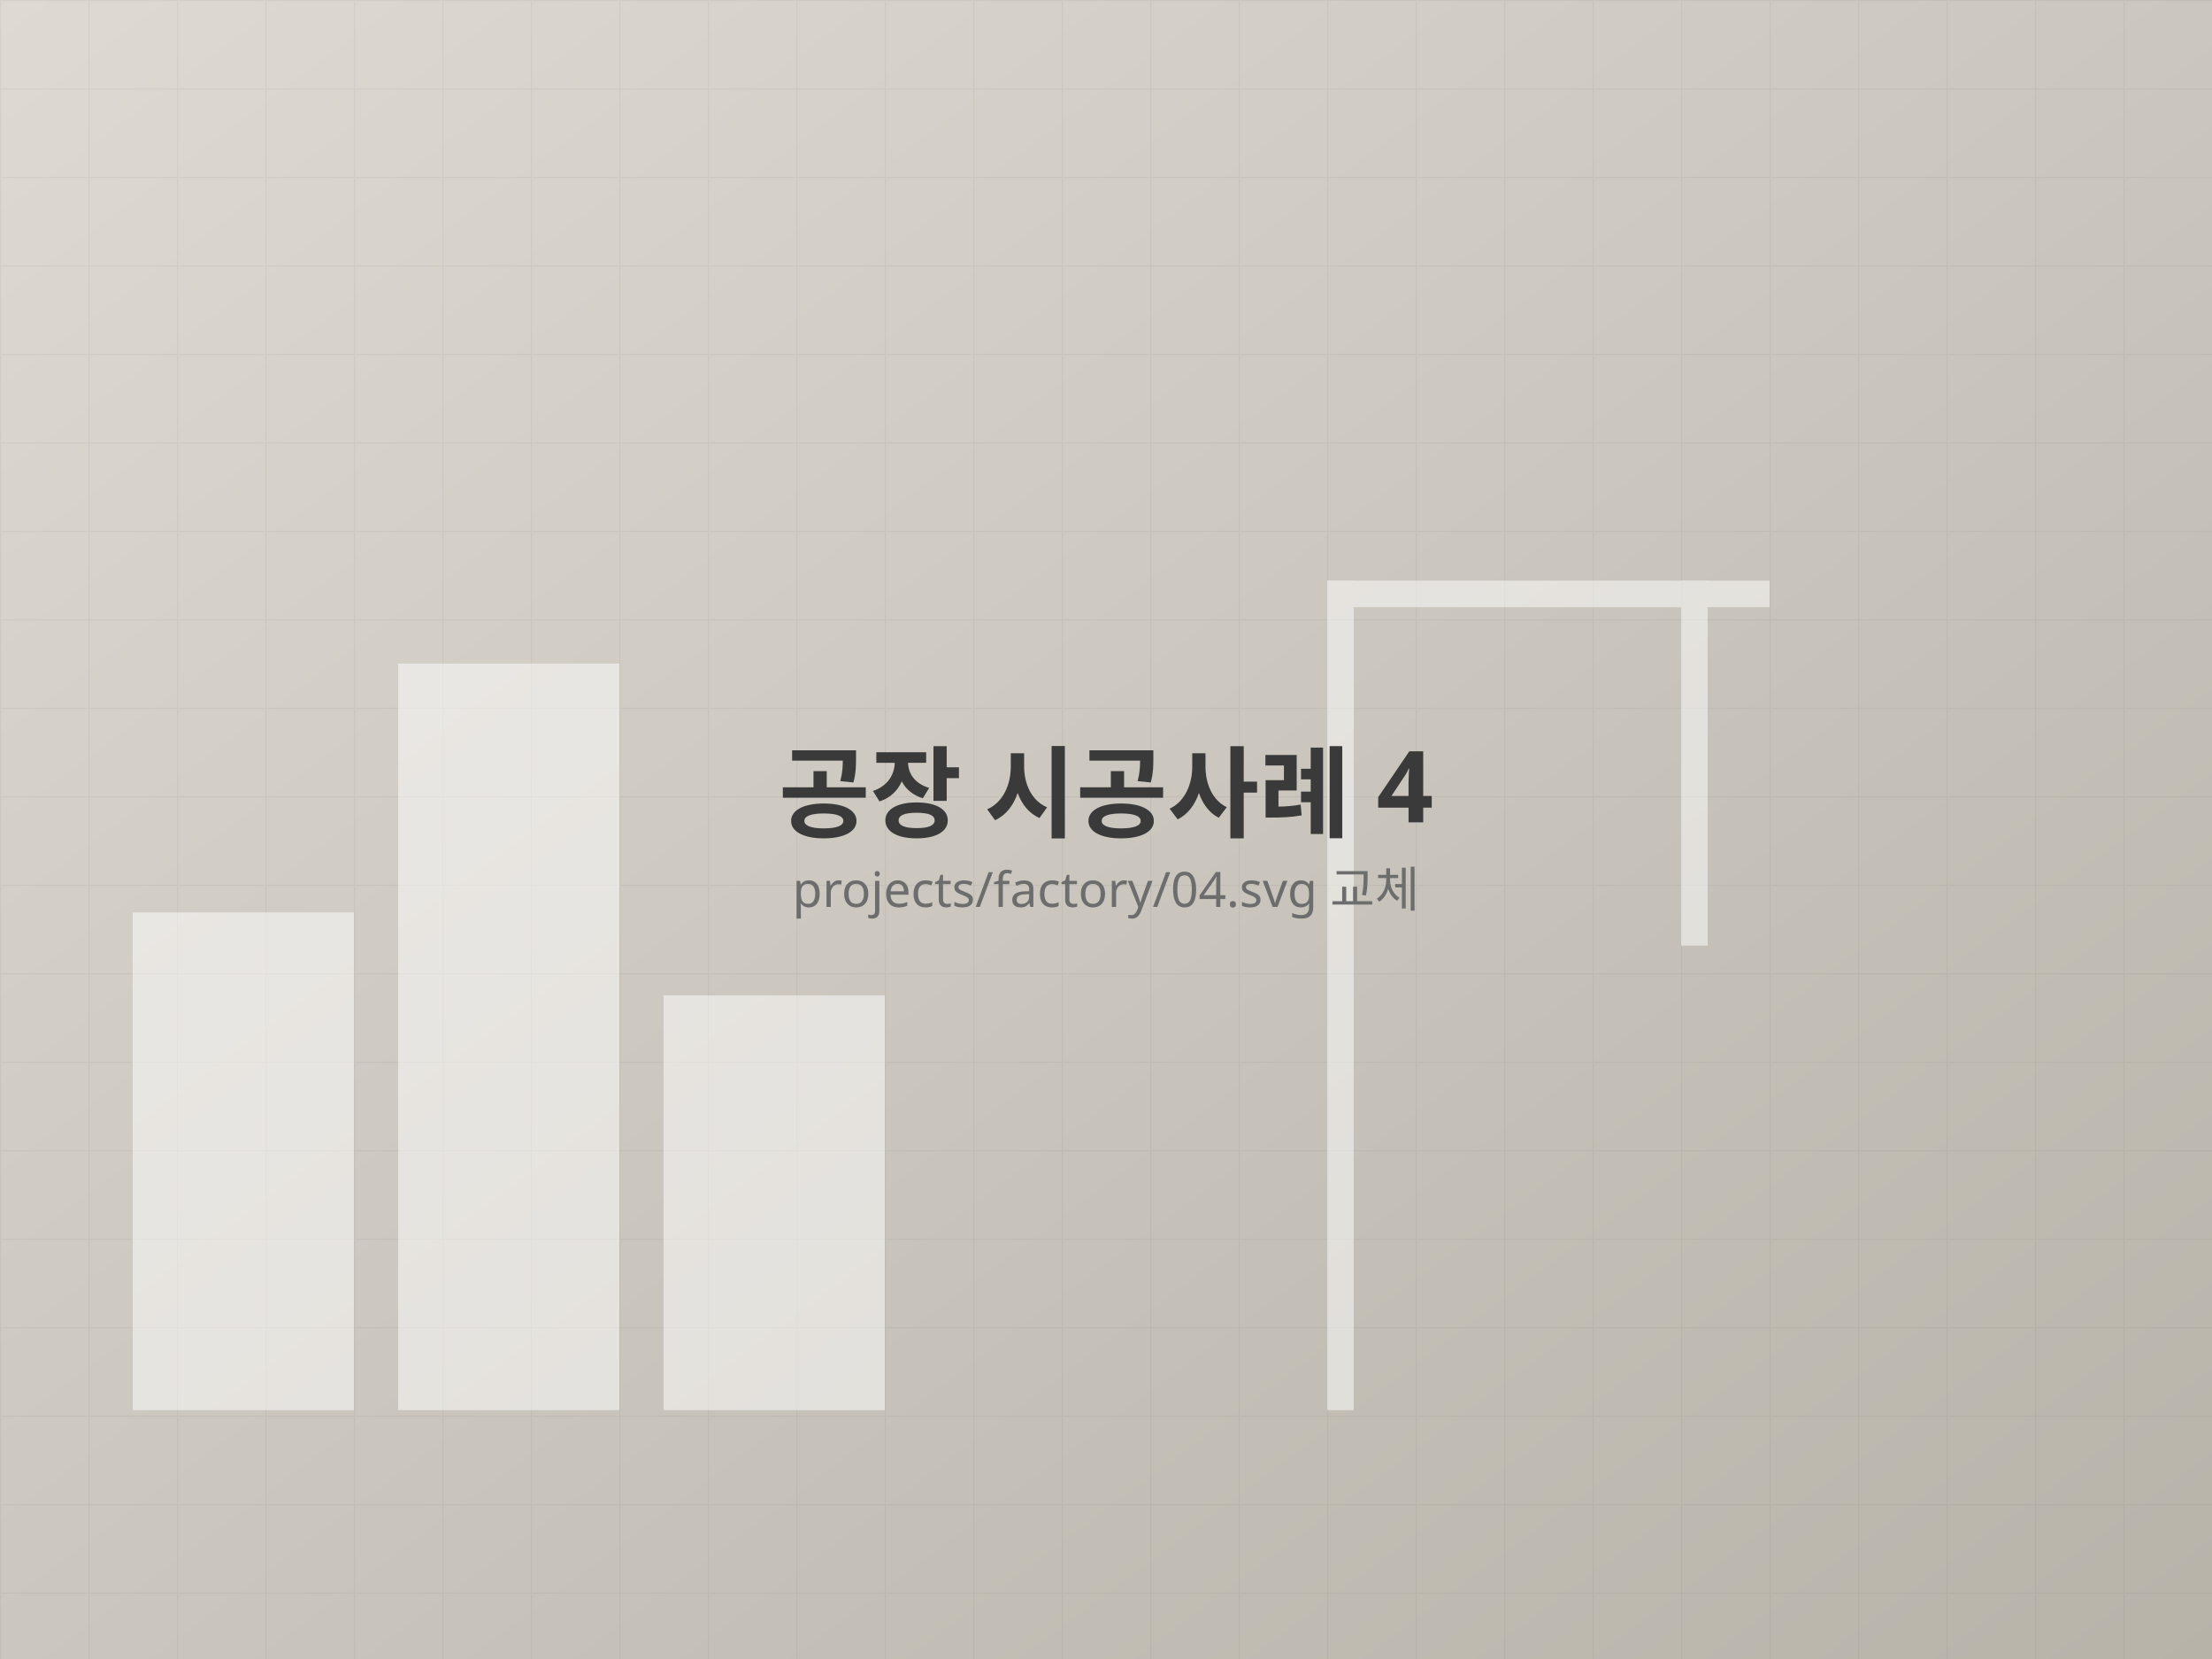
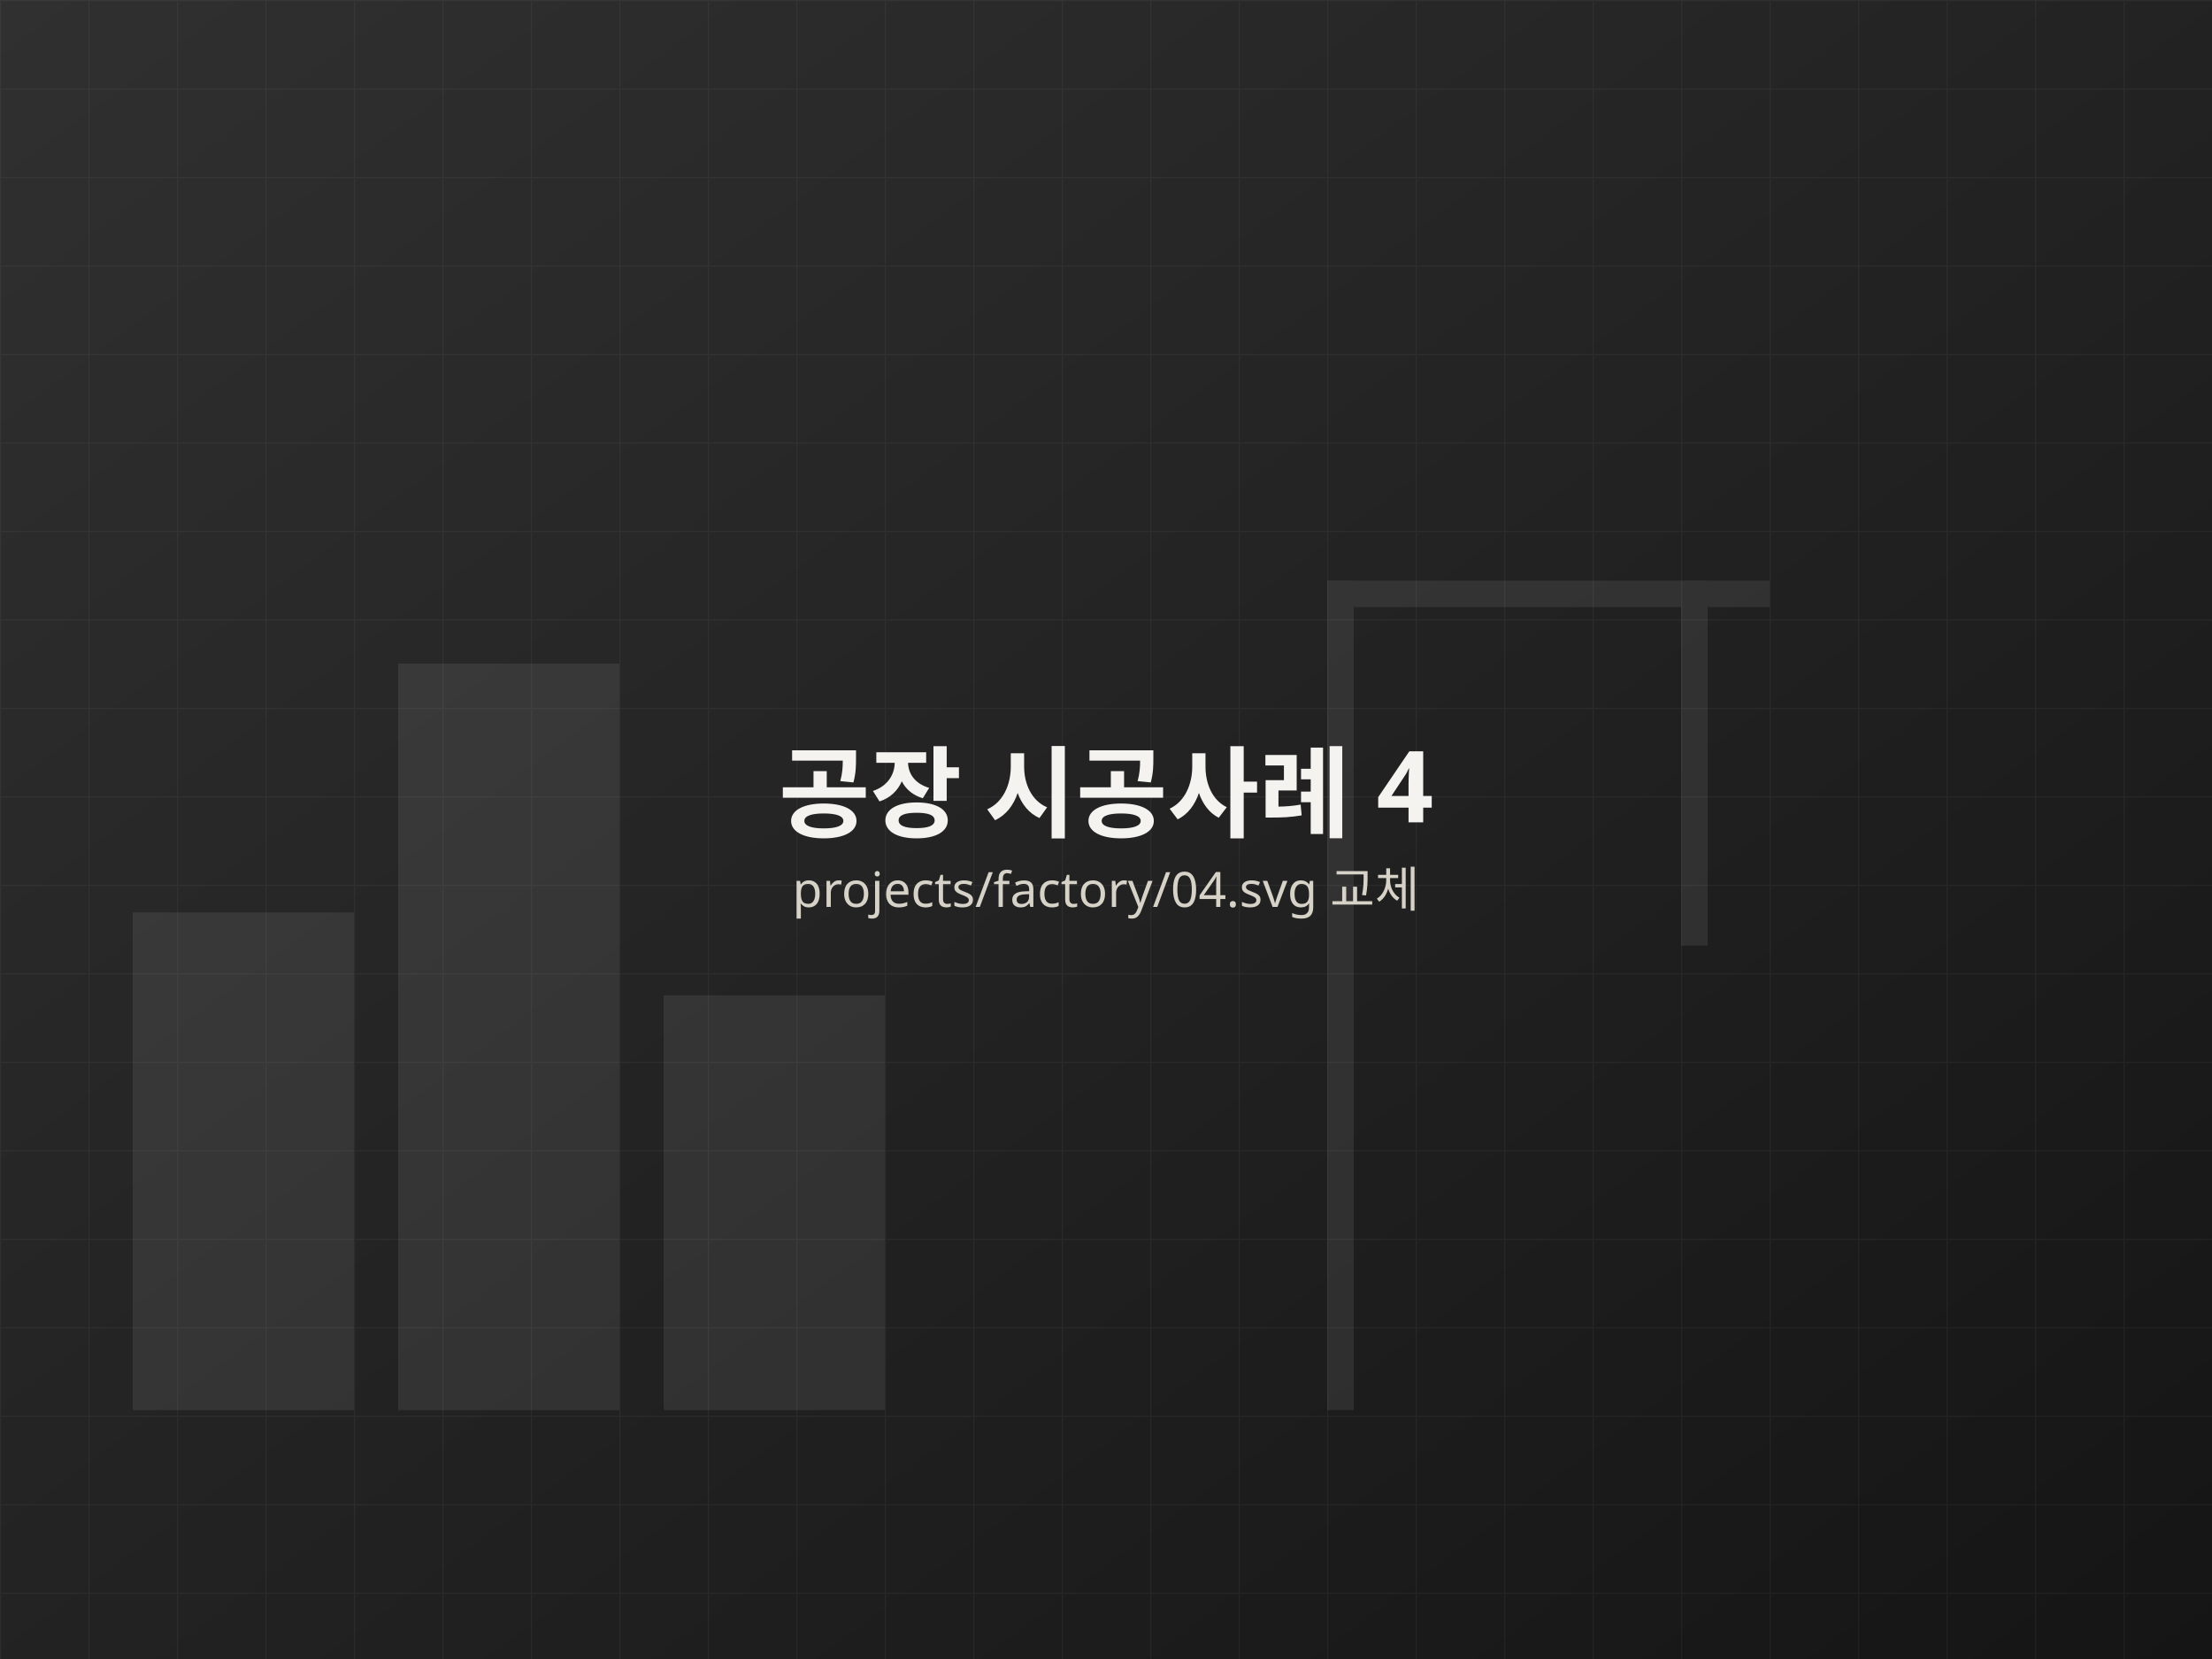
<svg xmlns="http://www.w3.org/2000/svg" width="1000" height="750" viewBox="0 0 1000 750">
  <defs>
    <linearGradient id="g" x1="0" y1="0" x2="1" y2="1">
-       <stop offset="0%" stop-color="#dedad3" />
-       <stop offset="100%" stop-color="#b8b3a9" />
+       <stop offset="0%" stop-color="#303030" />
+       <stop offset="100%" stop-color="#151515" />
    </linearGradient>
    <pattern id="grid" width="40" height="40" patternUnits="userSpaceOnUse">
-       <path d="M40 0H0V40" fill="none" stroke="#000000" stroke-opacity="0.045" stroke-width="1" />
+       <path d="M40 0H0V40" fill="none" stroke="#ffffff" stroke-opacity="0.045" stroke-width="1" />
    </pattern>
  </defs>
  <rect width="1000" height="750" fill="url(#g)" />
  <rect width="1000" height="750" fill="url(#grid)" />
-   <g opacity="0.5" fill="#ffffff">
+   <g opacity="0.08" fill="#ffffff">
    <rect x="6%" y="55%" width="10%" height="30%" />
    <rect x="18%" y="40%" width="10%" height="45%" />
    <rect x="30%" y="60%" width="10%" height="25%" />
    <rect x="60%" y="35%" width="1.2%" height="50%" />
    <rect x="60%" y="35%" width="20%" height="1.6%" />
    <rect x="76%" y="35%" width="1.2%" height="22%" />
  </g>
  <g font-family="'Pretendard Variable', 'Apple SD Gothic Neo', sans-serif" text-anchor="middle">
-     <text x="50%" y="50%" font-size="45" font-weight="700" fill="#3A3A3A">공장 시공사례 4</text>
-     <text x="50%" y="410" font-size="22" fill="#6D6D6D">projects/factory/04.svg 교체</text>
+     <text x="50%" y="50%" font-size="45" font-weight="700" fill="#F5F3EF">공장 시공사례 4</text>
+     <text x="50%" y="410" font-size="22" fill="#D7D2C8">projects/factory/04.svg 교체</text>
  </g>
</svg>
